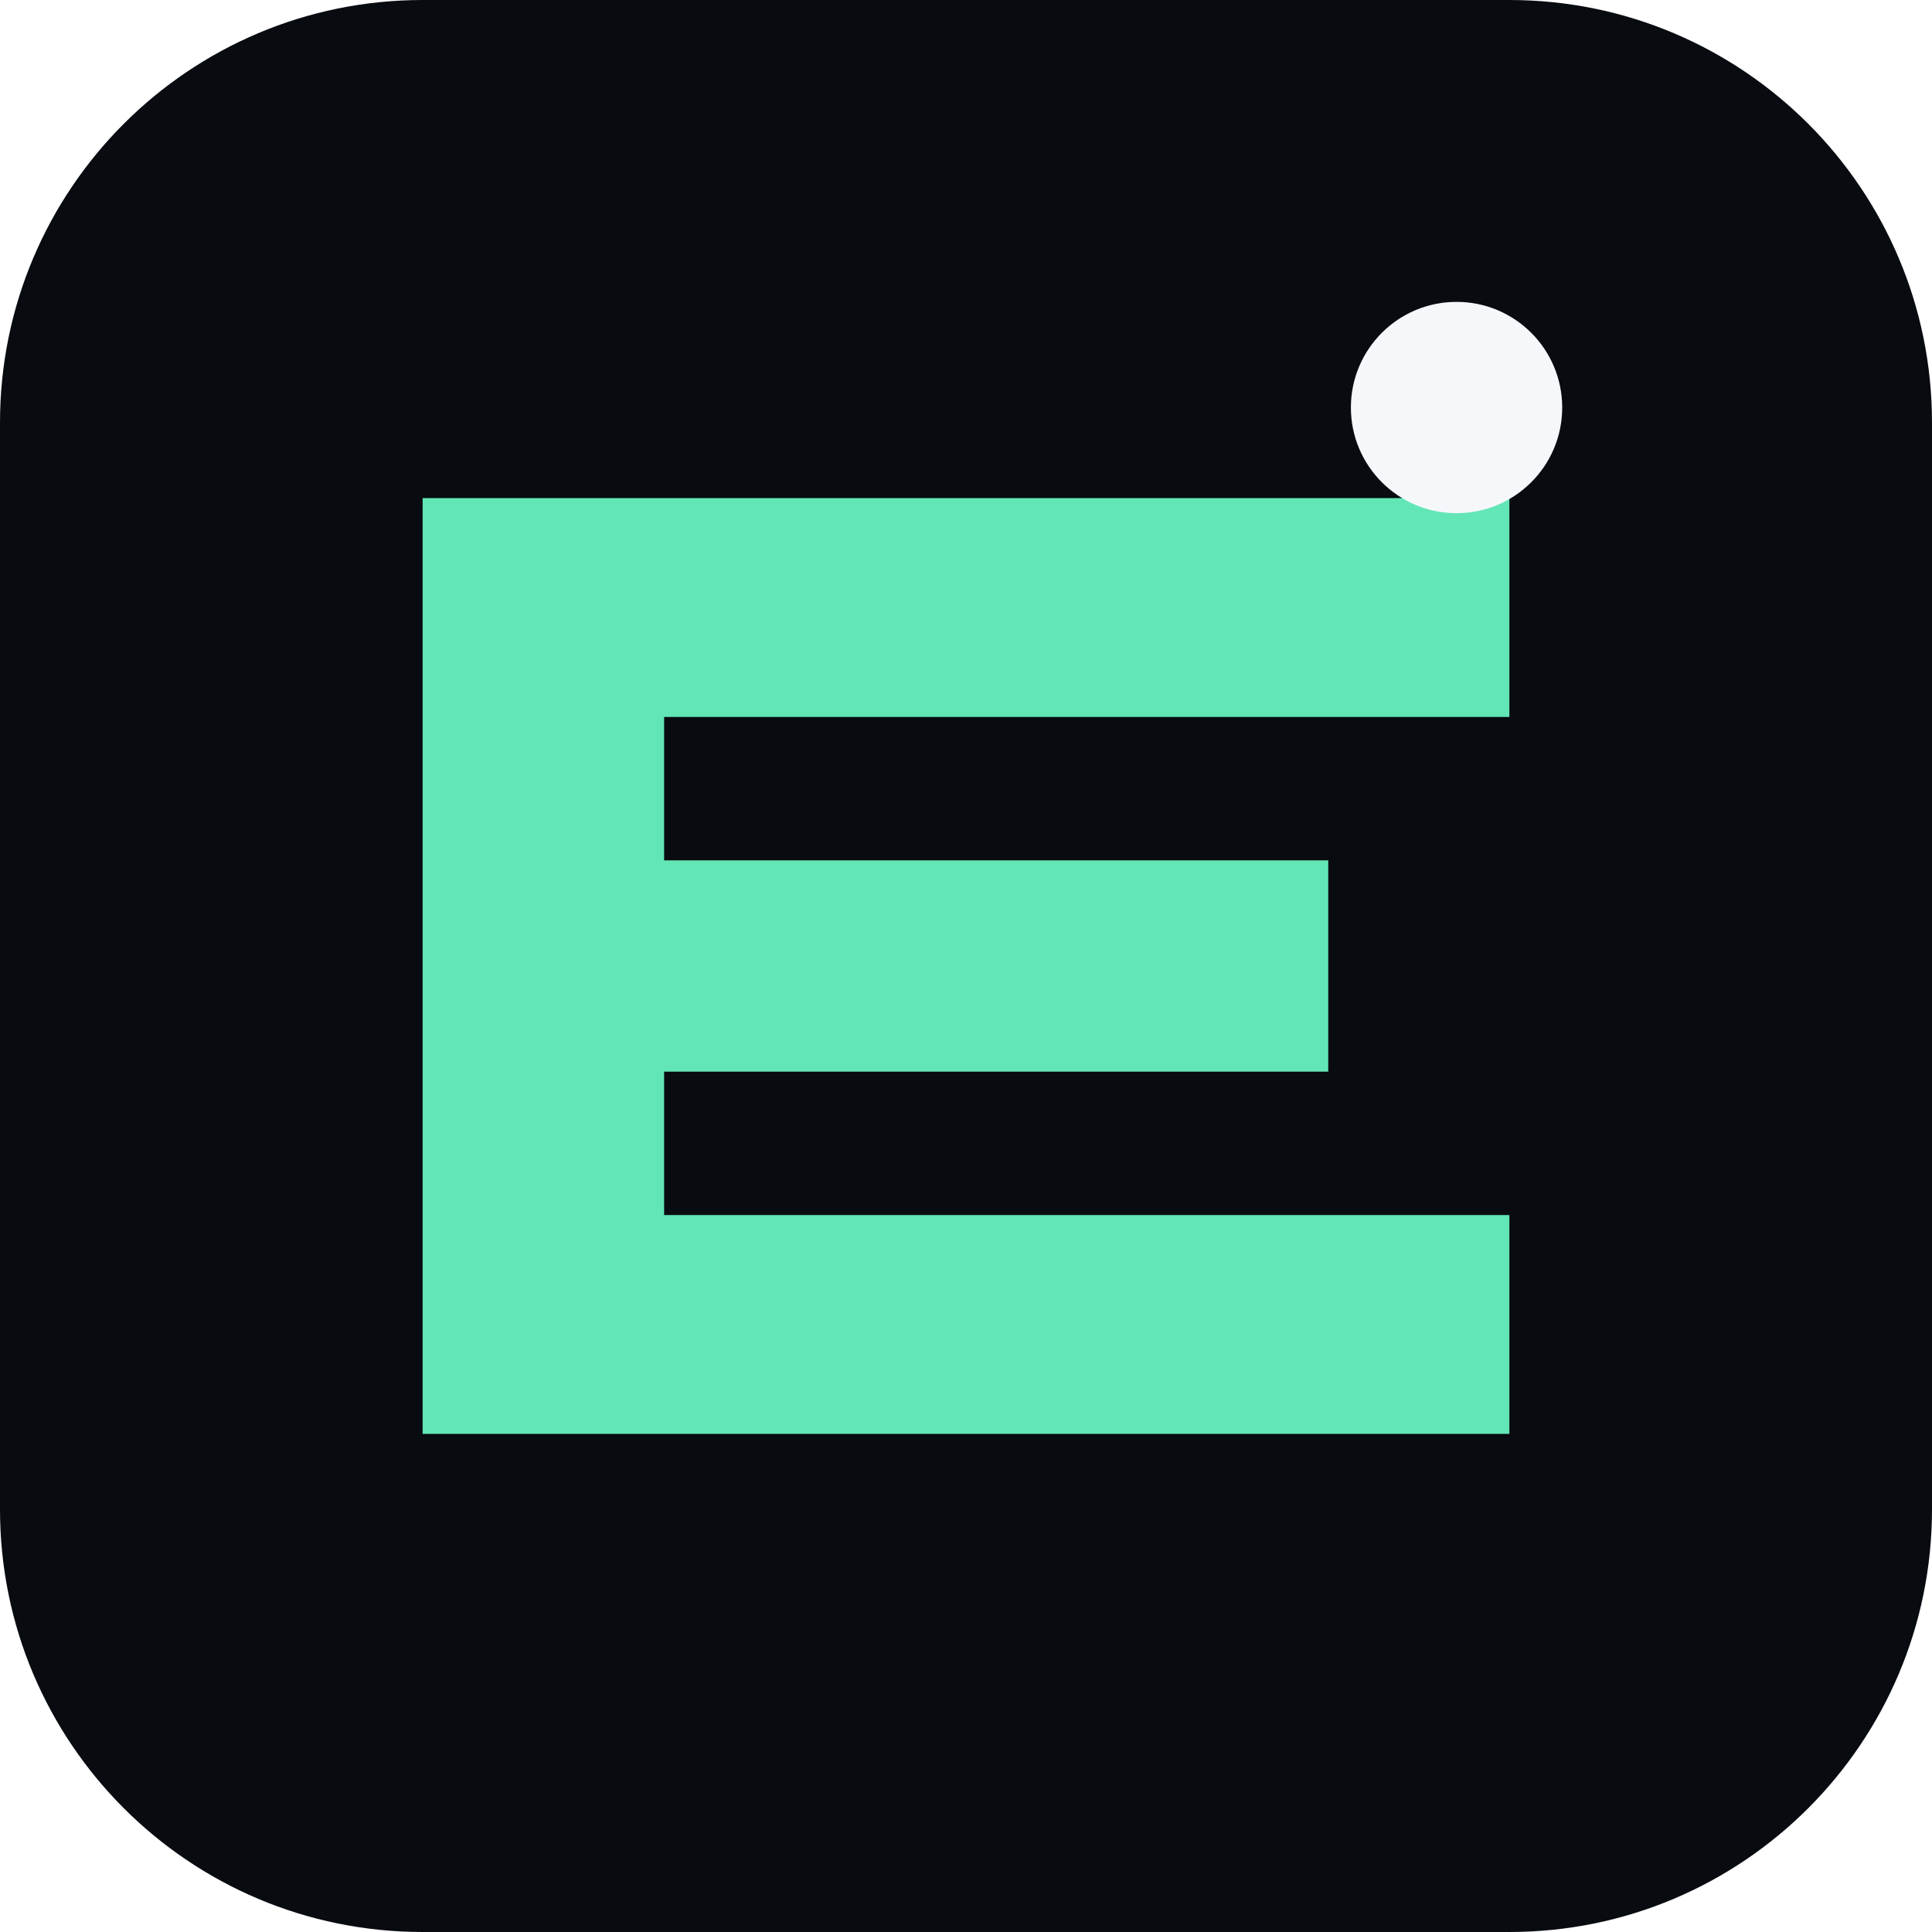
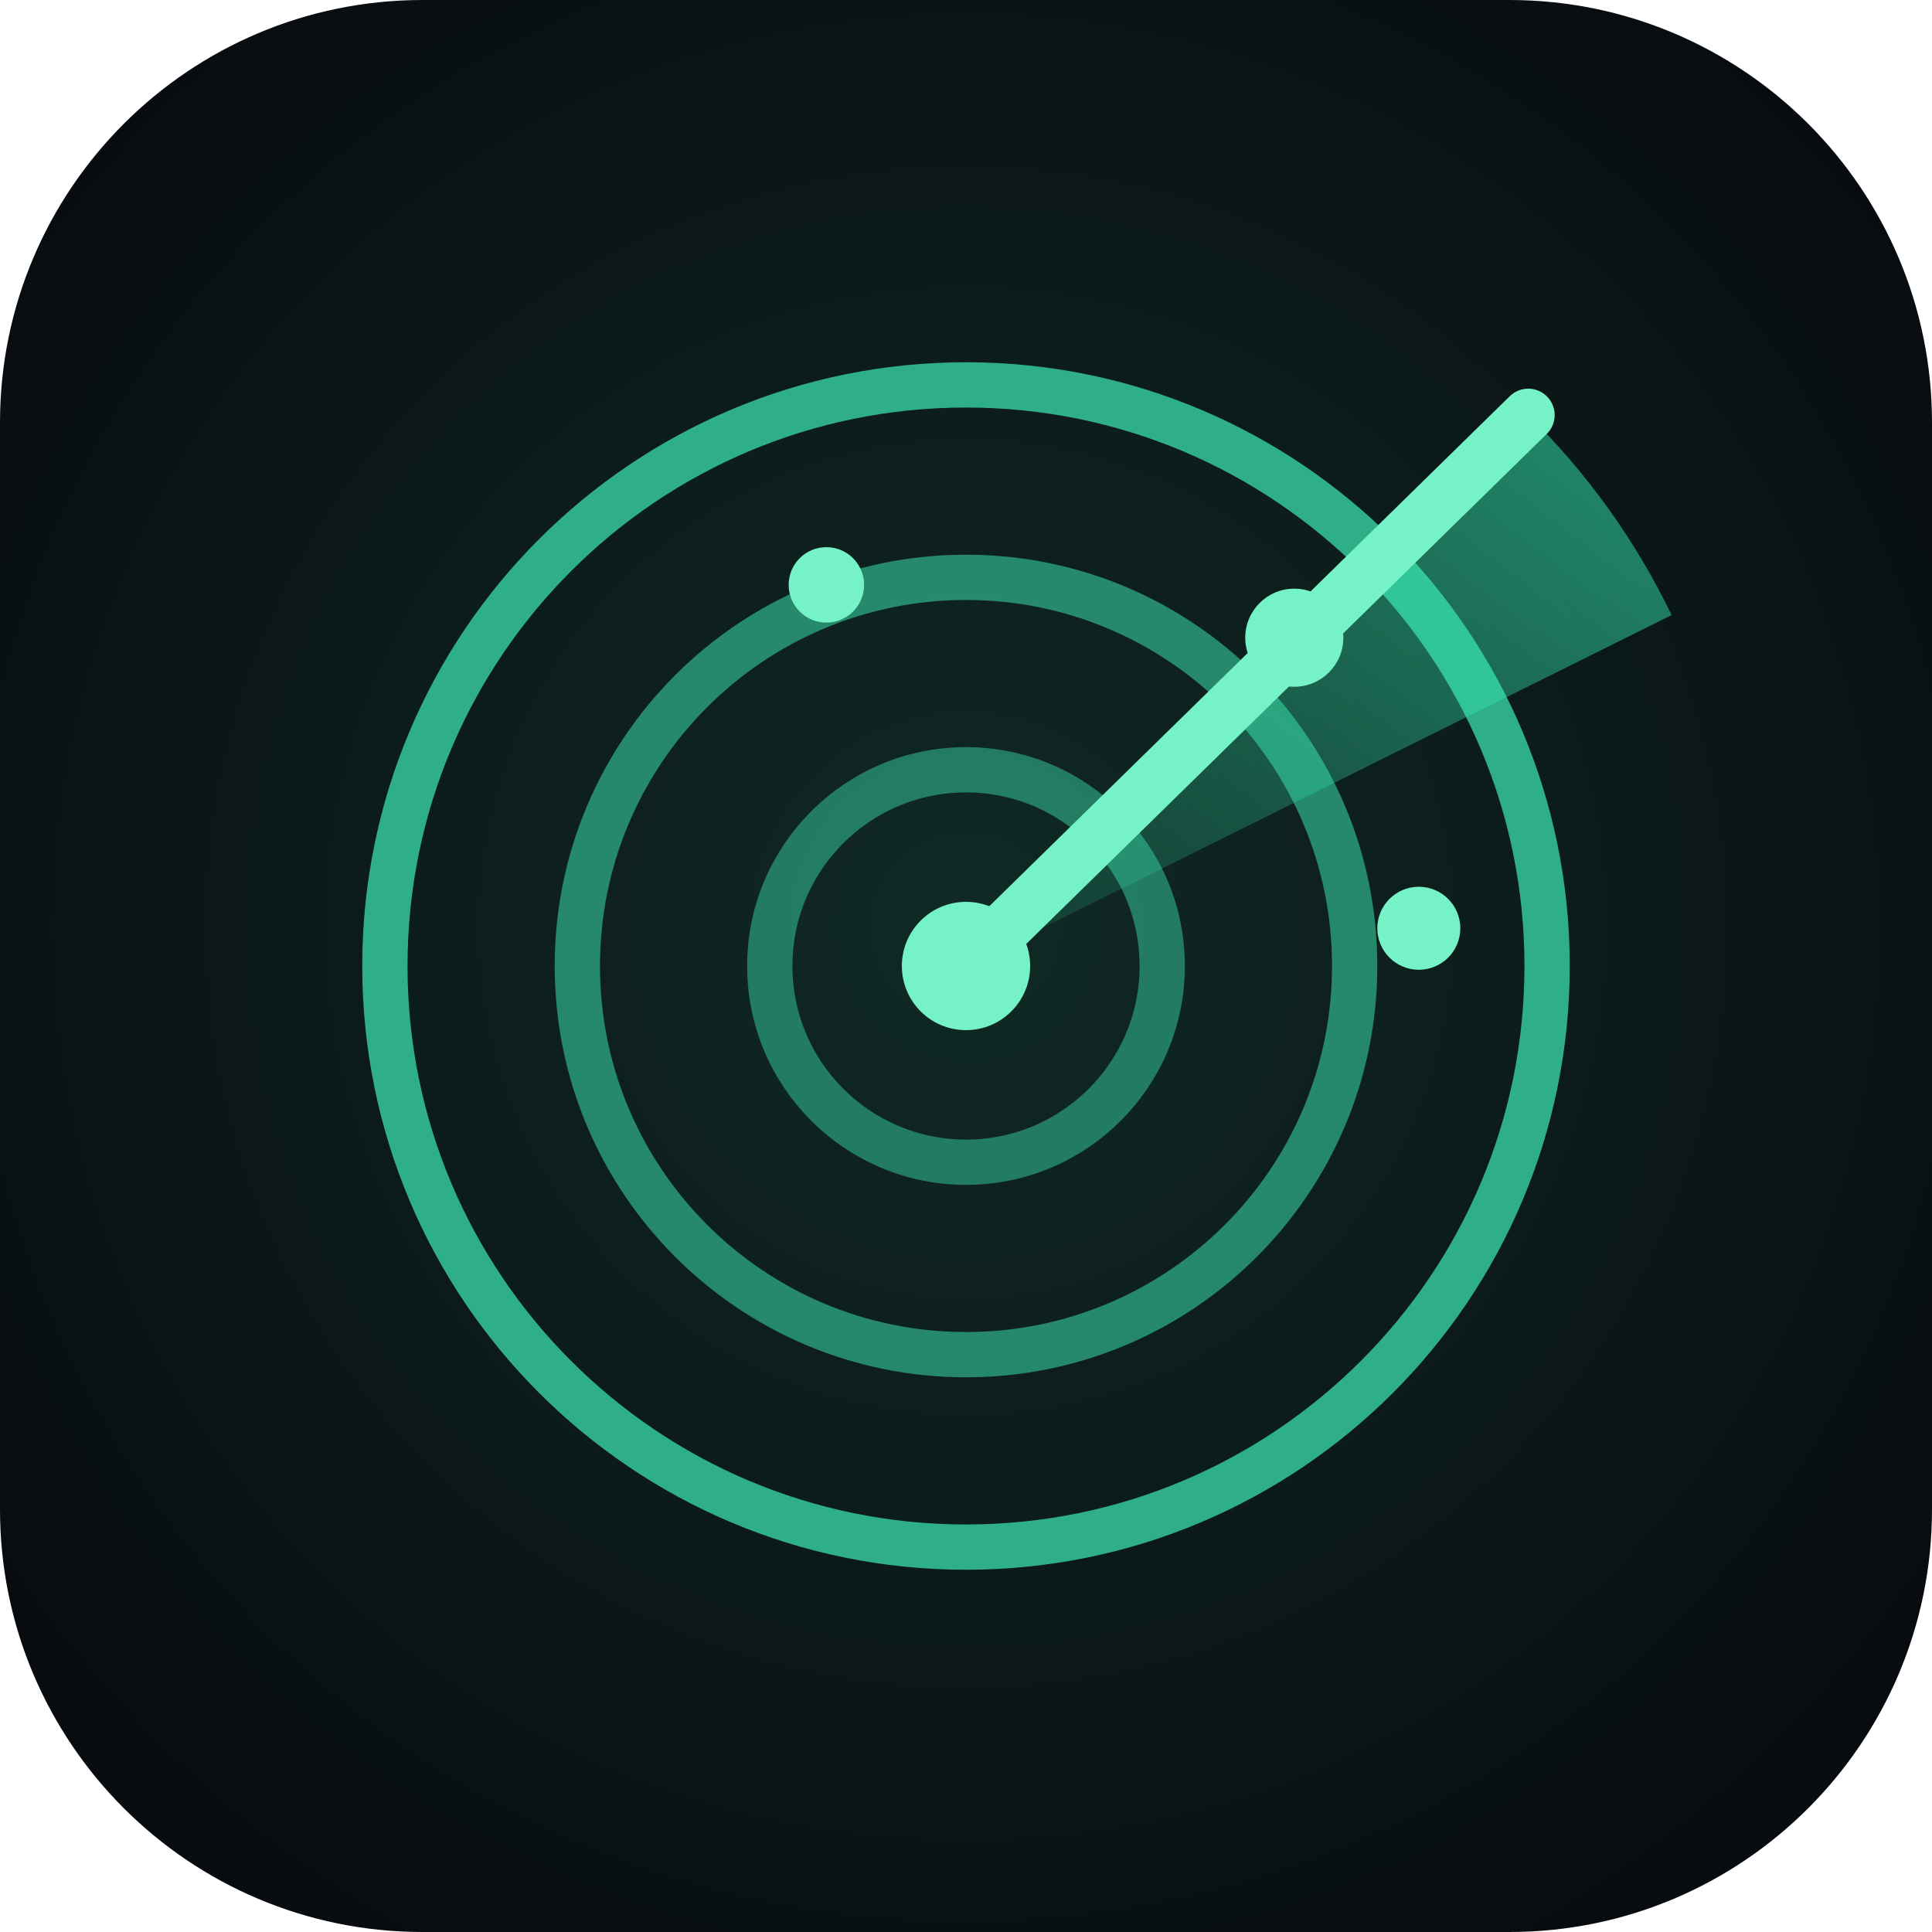
- <svg xmlns="http://www.w3.org/2000/svg" viewBox="0 0 512 512" role="img" aria-label="EDGE MRZ">
-   <rect width="512" height="512" rx="112" fill="#080b10" />
-   <path d="M112 132h288v58H176v38h176v56H176v38h224v58H112z" fill="#62e6b5" />
-   <circle cx="386" cy="108" r="28" fill="#f5f7fb" />
+ <svg xmlns="http://www.w3.org/2000/svg" viewBox="0 0 512 512" role="img" aria-label="EDGE 2.0 radar">
+   <defs>
+     <radialGradient id="radar-bg" cx="50%" cy="48%" r="62%">
+       <stop offset="0" stop-color="#102a25" />
+       <stop offset="1" stop-color="#080b10" />
+     </radialGradient>
+     <linearGradient id="beam" x1="0" y1="1" x2="1" y2="0">
+       <stop offset="0" stop-color="#34e7ad" stop-opacity="0.08" />
+       <stop offset="1" stop-color="#34e7ad" stop-opacity="0.58" />
+     </linearGradient>
+   </defs>
+   <rect width="512" height="512" rx="112" fill="url(#radar-bg)" />
+   <g fill="none" stroke="#39d9a7" stroke-width="12" opacity="0.78">
+     <circle cx="256" cy="256" r="154" />
+     <circle cx="256" cy="256" r="103" opacity="0.72" />
+     <circle cx="256" cy="256" r="52" opacity="0.62" />
+   </g>
+   <path d="M256 256 L405 110 A190 190 0 0 1 443 163 Z" fill="url(#beam)" />
+   <path d="M256 256 L405 110" fill="none" stroke="#76f2c7" stroke-width="14" stroke-linecap="round" />
+   <g fill="#76f2c7">
+     <circle cx="256" cy="256" r="17" />
+     <circle cx="343" cy="169" r="13" />
+     <circle cx="376" cy="246" r="11" />
+     <circle cx="219" cy="155" r="10" />
+   </g>
</svg>
